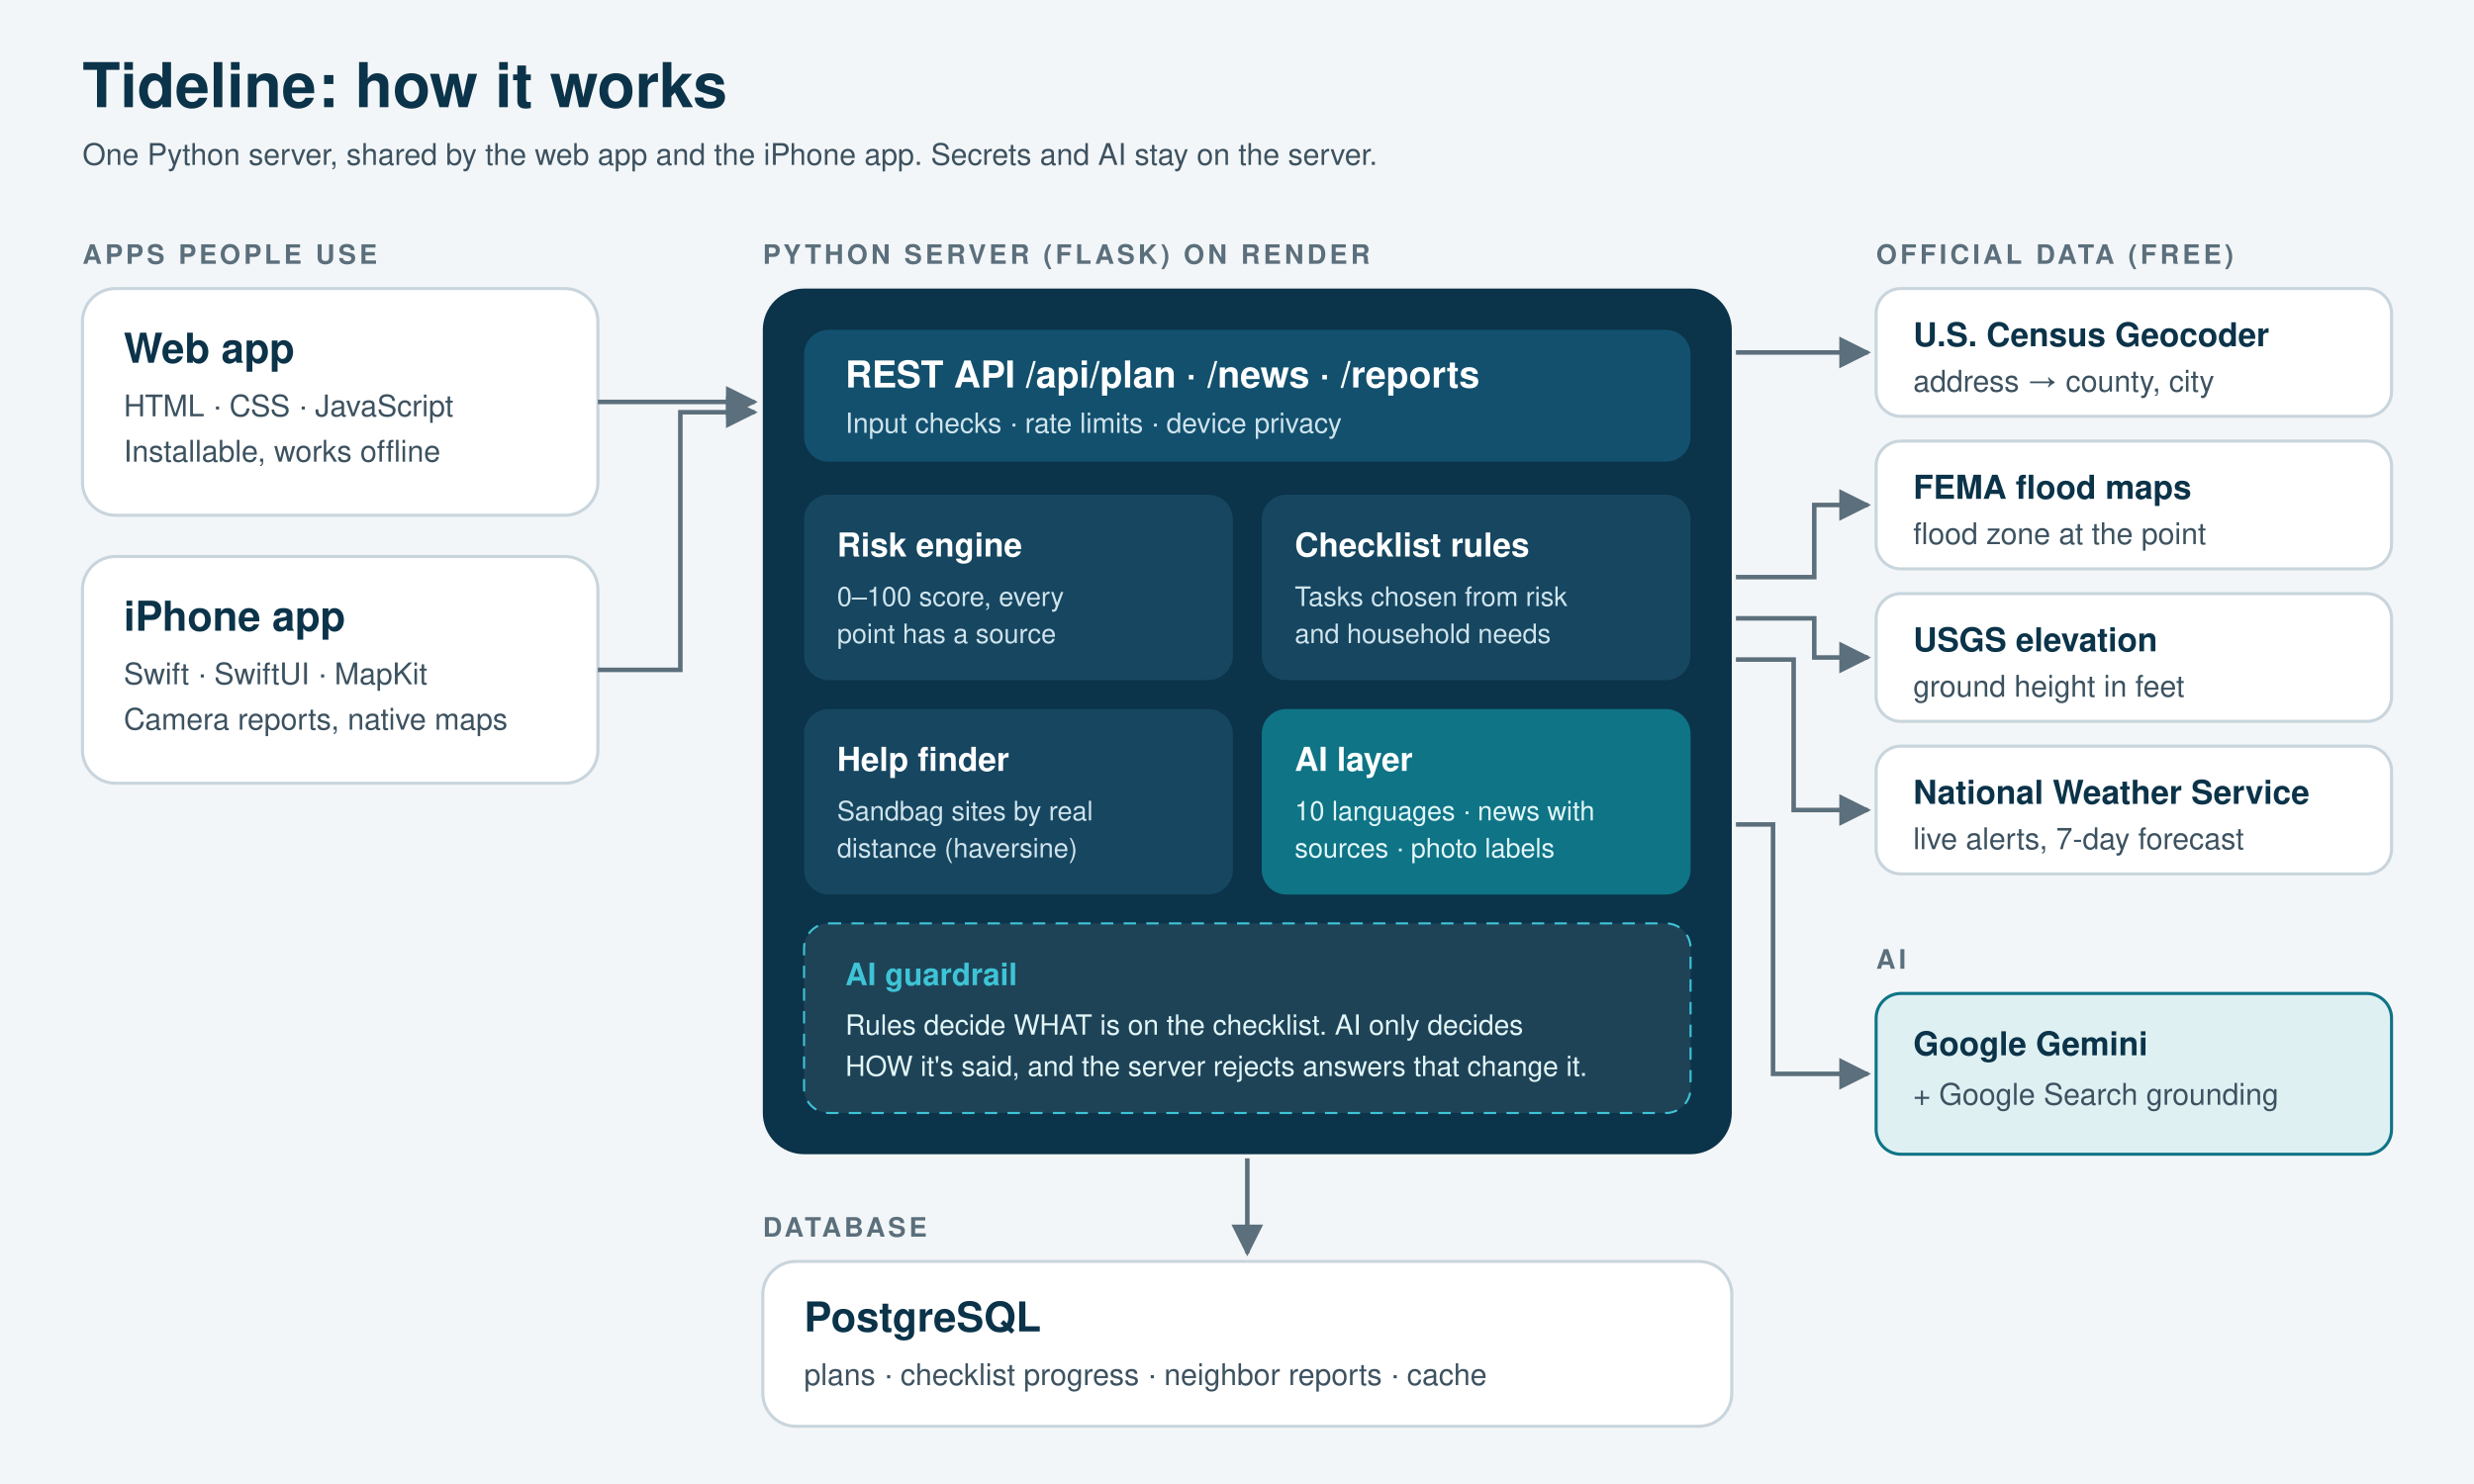
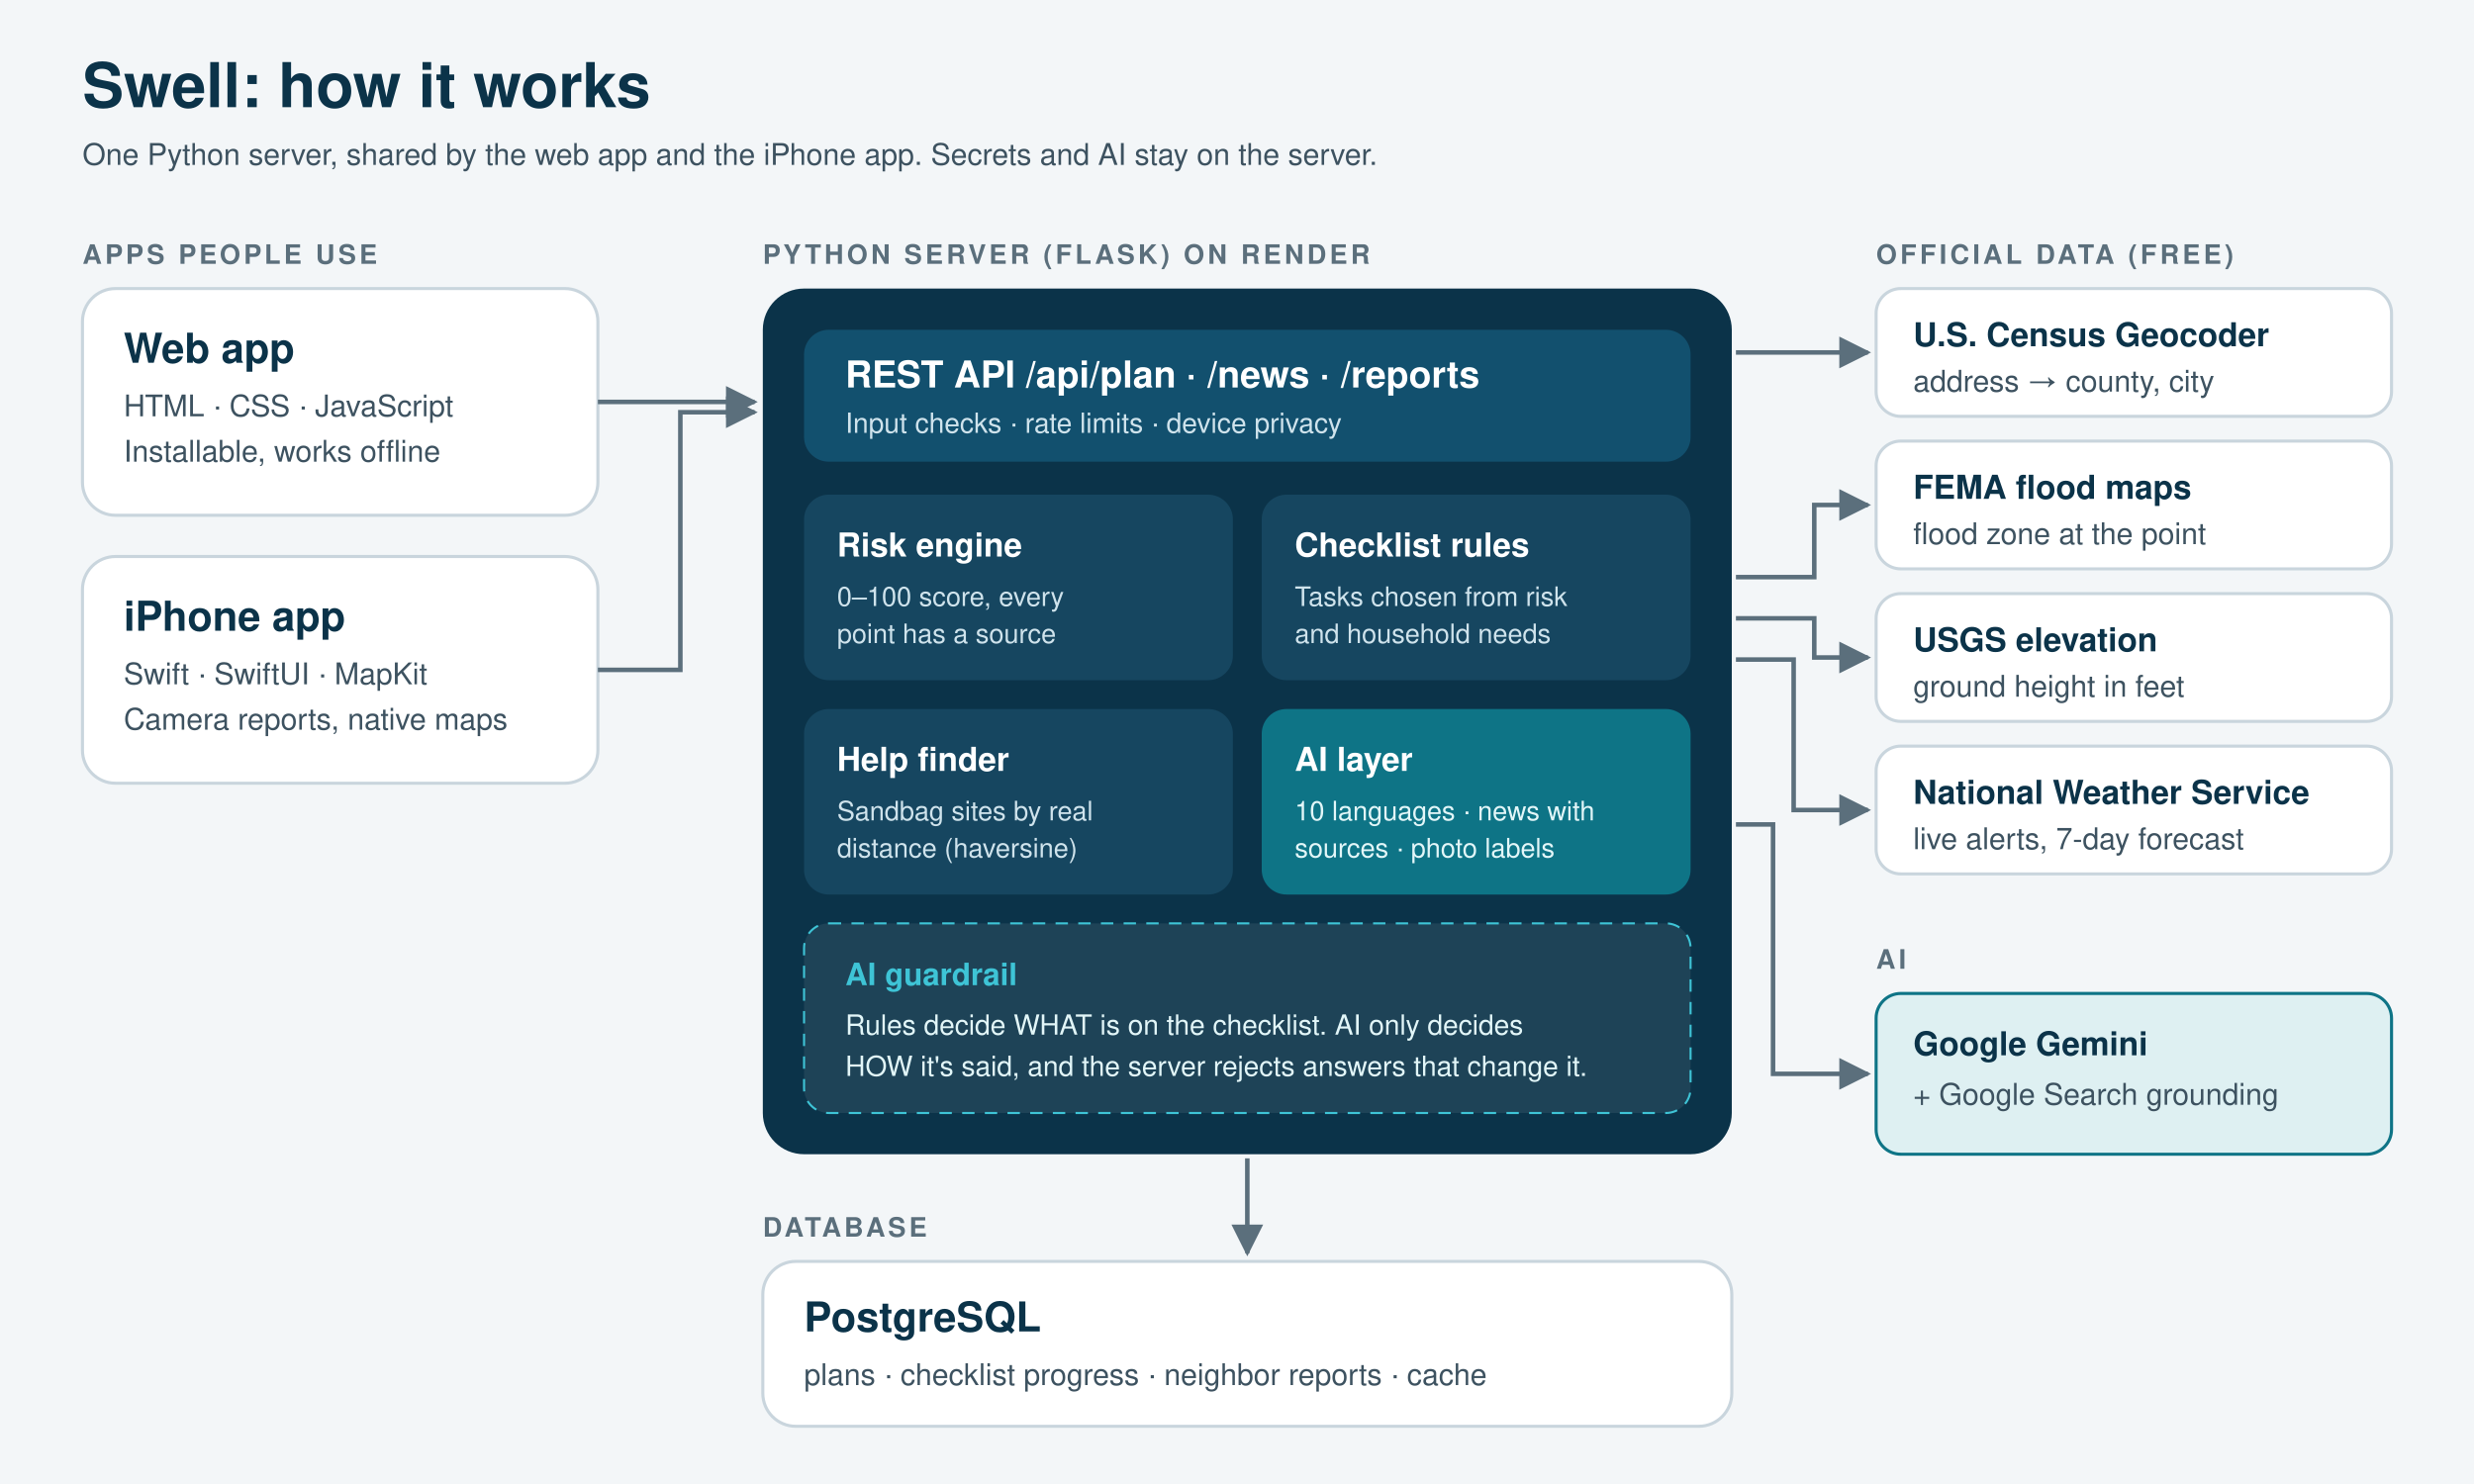
<svg xmlns="http://www.w3.org/2000/svg" viewBox="0 0 1200 720" font-family="Figtree, Helvetica, Arial, sans-serif">
  <defs>
    <marker id="a" viewBox="0 0 10 10" refX="9" refY="5" markerWidth="7" markerHeight="7" orient="auto-start-reverse">
      <path d="M0 0L10 5L0 10z" fill="#5b6f7c" />
    </marker>
    <style>
      .t{font-size:20px;font-weight:800;fill:#0b3349}
      .s{font-size:14.5px;fill:#3d5260}
      .h{font-size:13px;font-weight:800;letter-spacing:.12em;fill:#5b6f7c}
      .ln{stroke:#5b6f7c;stroke-width:2.2;fill:none;marker-end:url(#a)}
    </style>
  </defs>
  <rect width="1200" height="720" fill="#f3f6f8" />
-   <text x="40" y="52" font-size="30" font-weight="800" fill="#0b3349">Tideline: how it works</text>
+   <text x="40" y="52" font-size="30" font-weight="800" fill="#0b3349">Swell: how it works</text>
  <text x="40" y="80" class="s">One Python server, shared by the web app and the iPhone app. Secrets and AI stay on the server.</text>
  <text x="40" y="128" class="h">APPS PEOPLE USE</text>
  <rect x="40" y="140" width="250" height="110" rx="16" fill="#fff" stroke="#c9d5dd" stroke-width="1.5" />
  <text x="60" y="176" class="t">Web app</text>
  <text x="60" y="202" class="s">HTML · CSS · JavaScript</text>
  <text x="60" y="224" class="s">Installable, works offline</text>
  <rect x="40" y="270" width="250" height="110" rx="16" fill="#fff" stroke="#c9d5dd" stroke-width="1.5" />
  <text x="60" y="306" class="t">iPhone app</text>
  <text x="60" y="332" class="s">Swift · SwiftUI · MapKit</text>
  <text x="60" y="354" class="s">Camera reports, native maps</text>
  <text x="370" y="128" class="h">PYTHON SERVER (FLASK) ON RENDER</text>
  <rect x="370" y="140" width="470" height="420" rx="20" fill="#0b3349" />
  <rect x="390" y="160" width="430" height="64" rx="12" fill="#12506e" />
  <text x="410" y="188" font-size="18" font-weight="800" fill="#fff">REST API  /api/plan · /news · /reports</text>
  <text x="410" y="210" font-size="13.5" fill="#cfe3ec">Input checks · rate limits · device privacy</text>
  <g font-size="16" font-weight="800" fill="#fff">
    <rect x="390" y="240" width="208" height="90" rx="12" fill="#164660" />
    <text x="406" y="270">Risk engine</text>
    <text x="406" y="294" font-size="13" font-weight="500" fill="#cfe3ec">0–100 score, every</text>
    <text x="406" y="312" font-size="13" font-weight="500" fill="#cfe3ec">point has a source</text>
    <rect x="612" y="240" width="208" height="90" rx="12" fill="#164660" />
    <text x="628" y="270">Checklist rules</text>
    <text x="628" y="294" font-size="13" font-weight="500" fill="#cfe3ec">Tasks chosen from risk</text>
    <text x="628" y="312" font-size="13" font-weight="500" fill="#cfe3ec">and household needs</text>
    <rect x="390" y="344" width="208" height="90" rx="12" fill="#164660" />
    <text x="406" y="374">Help finder</text>
    <text x="406" y="398" font-size="13" font-weight="500" fill="#cfe3ec">Sandbag sites by real</text>
    <text x="406" y="416" font-size="13" font-weight="500" fill="#cfe3ec">distance (haversine)</text>
    <rect x="612" y="344" width="208" height="90" rx="12" fill="#0e7486" />
    <text x="628" y="374">AI layer</text>
    <text x="628" y="398" font-size="13" font-weight="500" fill="#e2f6f8">10 languages · news with</text>
    <text x="628" y="416" font-size="13" font-weight="500" fill="#e2f6f8">sources · photo labels</text>
  </g>
  <rect x="390" y="448" width="430" height="92" rx="12" fill="#fff" fill-opacity=".08" stroke="#3ec4d6" stroke-dasharray="6 5" />
  <text x="410" y="478" font-size="15" font-weight="800" fill="#3ec4d6">AI guardrail</text>
  <text x="410" y="502" font-size="13.5" fill="#e2f6f8">Rules decide WHAT is on the checklist. AI only decides</text>
  <text x="410" y="522" font-size="13.5" fill="#e2f6f8">HOW it's said, and the server rejects answers that change it.</text>
  <text x="370" y="600" class="h">DATABASE</text>
  <rect x="370" y="612" width="470" height="80" rx="16" fill="#fff" stroke="#c9d5dd" stroke-width="1.5" />
  <text x="390" y="646" class="t">PostgreSQL</text>
  <text x="390" y="672" class="s">plans · checklist progress · neighbor reports · cache</text>
  <text x="910" y="128" class="h">OFFICIAL DATA (FREE)</text>
  <g>
    <rect x="910" y="140" width="250" height="62" rx="12" fill="#fff" stroke="#c9d5dd" stroke-width="1.5" />
    <text x="928" y="168" font-size="16" font-weight="800" fill="#0b3349">U.S. Census Geocoder</text>
    <text x="928" y="190" class="s">address → county, city</text>
    <rect x="910" y="214" width="250" height="62" rx="12" fill="#fff" stroke="#c9d5dd" stroke-width="1.5" />
    <text x="928" y="242" font-size="16" font-weight="800" fill="#0b3349">FEMA flood maps</text>
    <text x="928" y="264" class="s">flood zone at the point</text>
    <rect x="910" y="288" width="250" height="62" rx="12" fill="#fff" stroke="#c9d5dd" stroke-width="1.5" />
    <text x="928" y="316" font-size="16" font-weight="800" fill="#0b3349">USGS elevation</text>
    <text x="928" y="338" class="s">ground height in feet</text>
    <rect x="910" y="362" width="250" height="62" rx="12" fill="#fff" stroke="#c9d5dd" stroke-width="1.5" />
    <text x="928" y="390" font-size="16" font-weight="800" fill="#0b3349">National Weather Service</text>
    <text x="928" y="412" class="s">live alerts, 7-day forecast</text>
  </g>
  <text x="910" y="470" class="h">AI</text>
  <rect x="910" y="482" width="250" height="78" rx="12" fill="#def0f2" stroke="#0e7486" stroke-width="1.5" />
  <text x="928" y="512" font-size="16" font-weight="800" fill="#0b3349">Google Gemini</text>
  <text x="928" y="536" class="s">+ Google Search grounding</text>
  <path class="ln" d="M290 195 H366" />
  <path class="ln" d="M290 325 H330 V200 H366" />
  <path class="ln" d="M605 562 V608" />
  <path class="ln" d="M842 171 H906" />
  <path class="ln" d="M842 280 H880 V245 H906" />
  <path class="ln" d="M842 300 H880 V319 H906" />
  <path class="ln" d="M842 320 H870 V393 H906" />
  <path class="ln" d="M842 400 H860 V521 H906" />
</svg>
